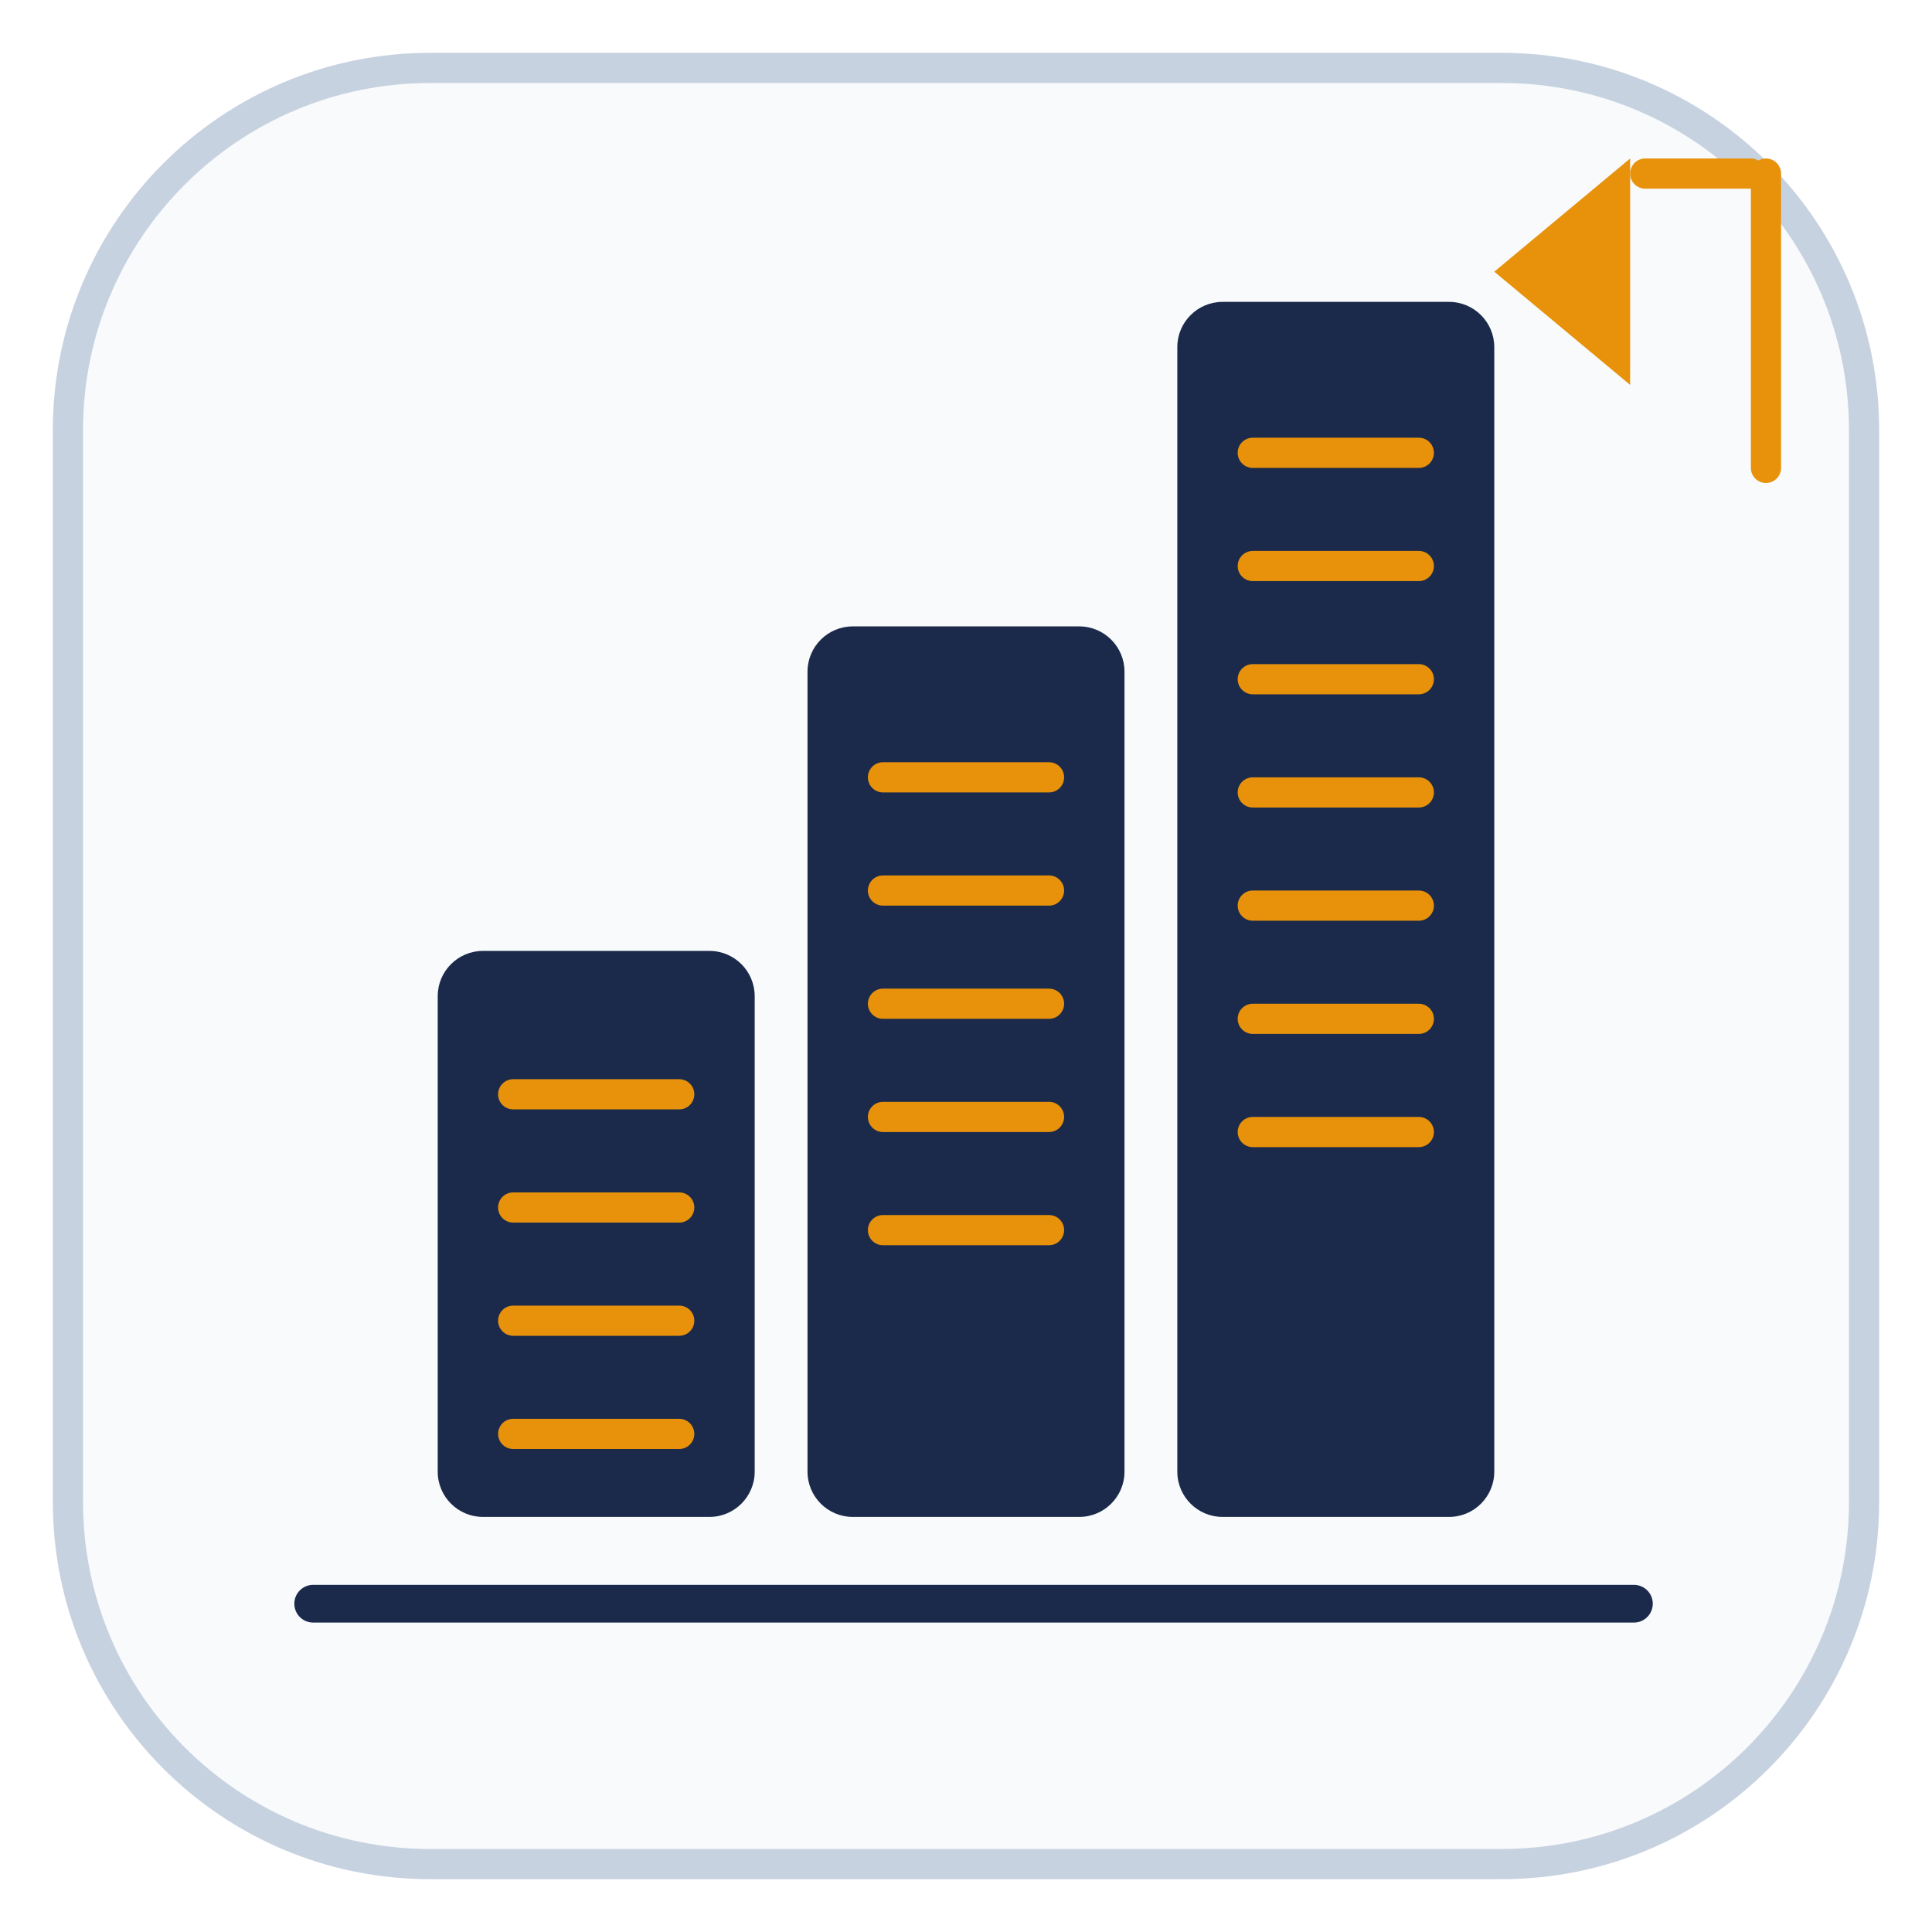
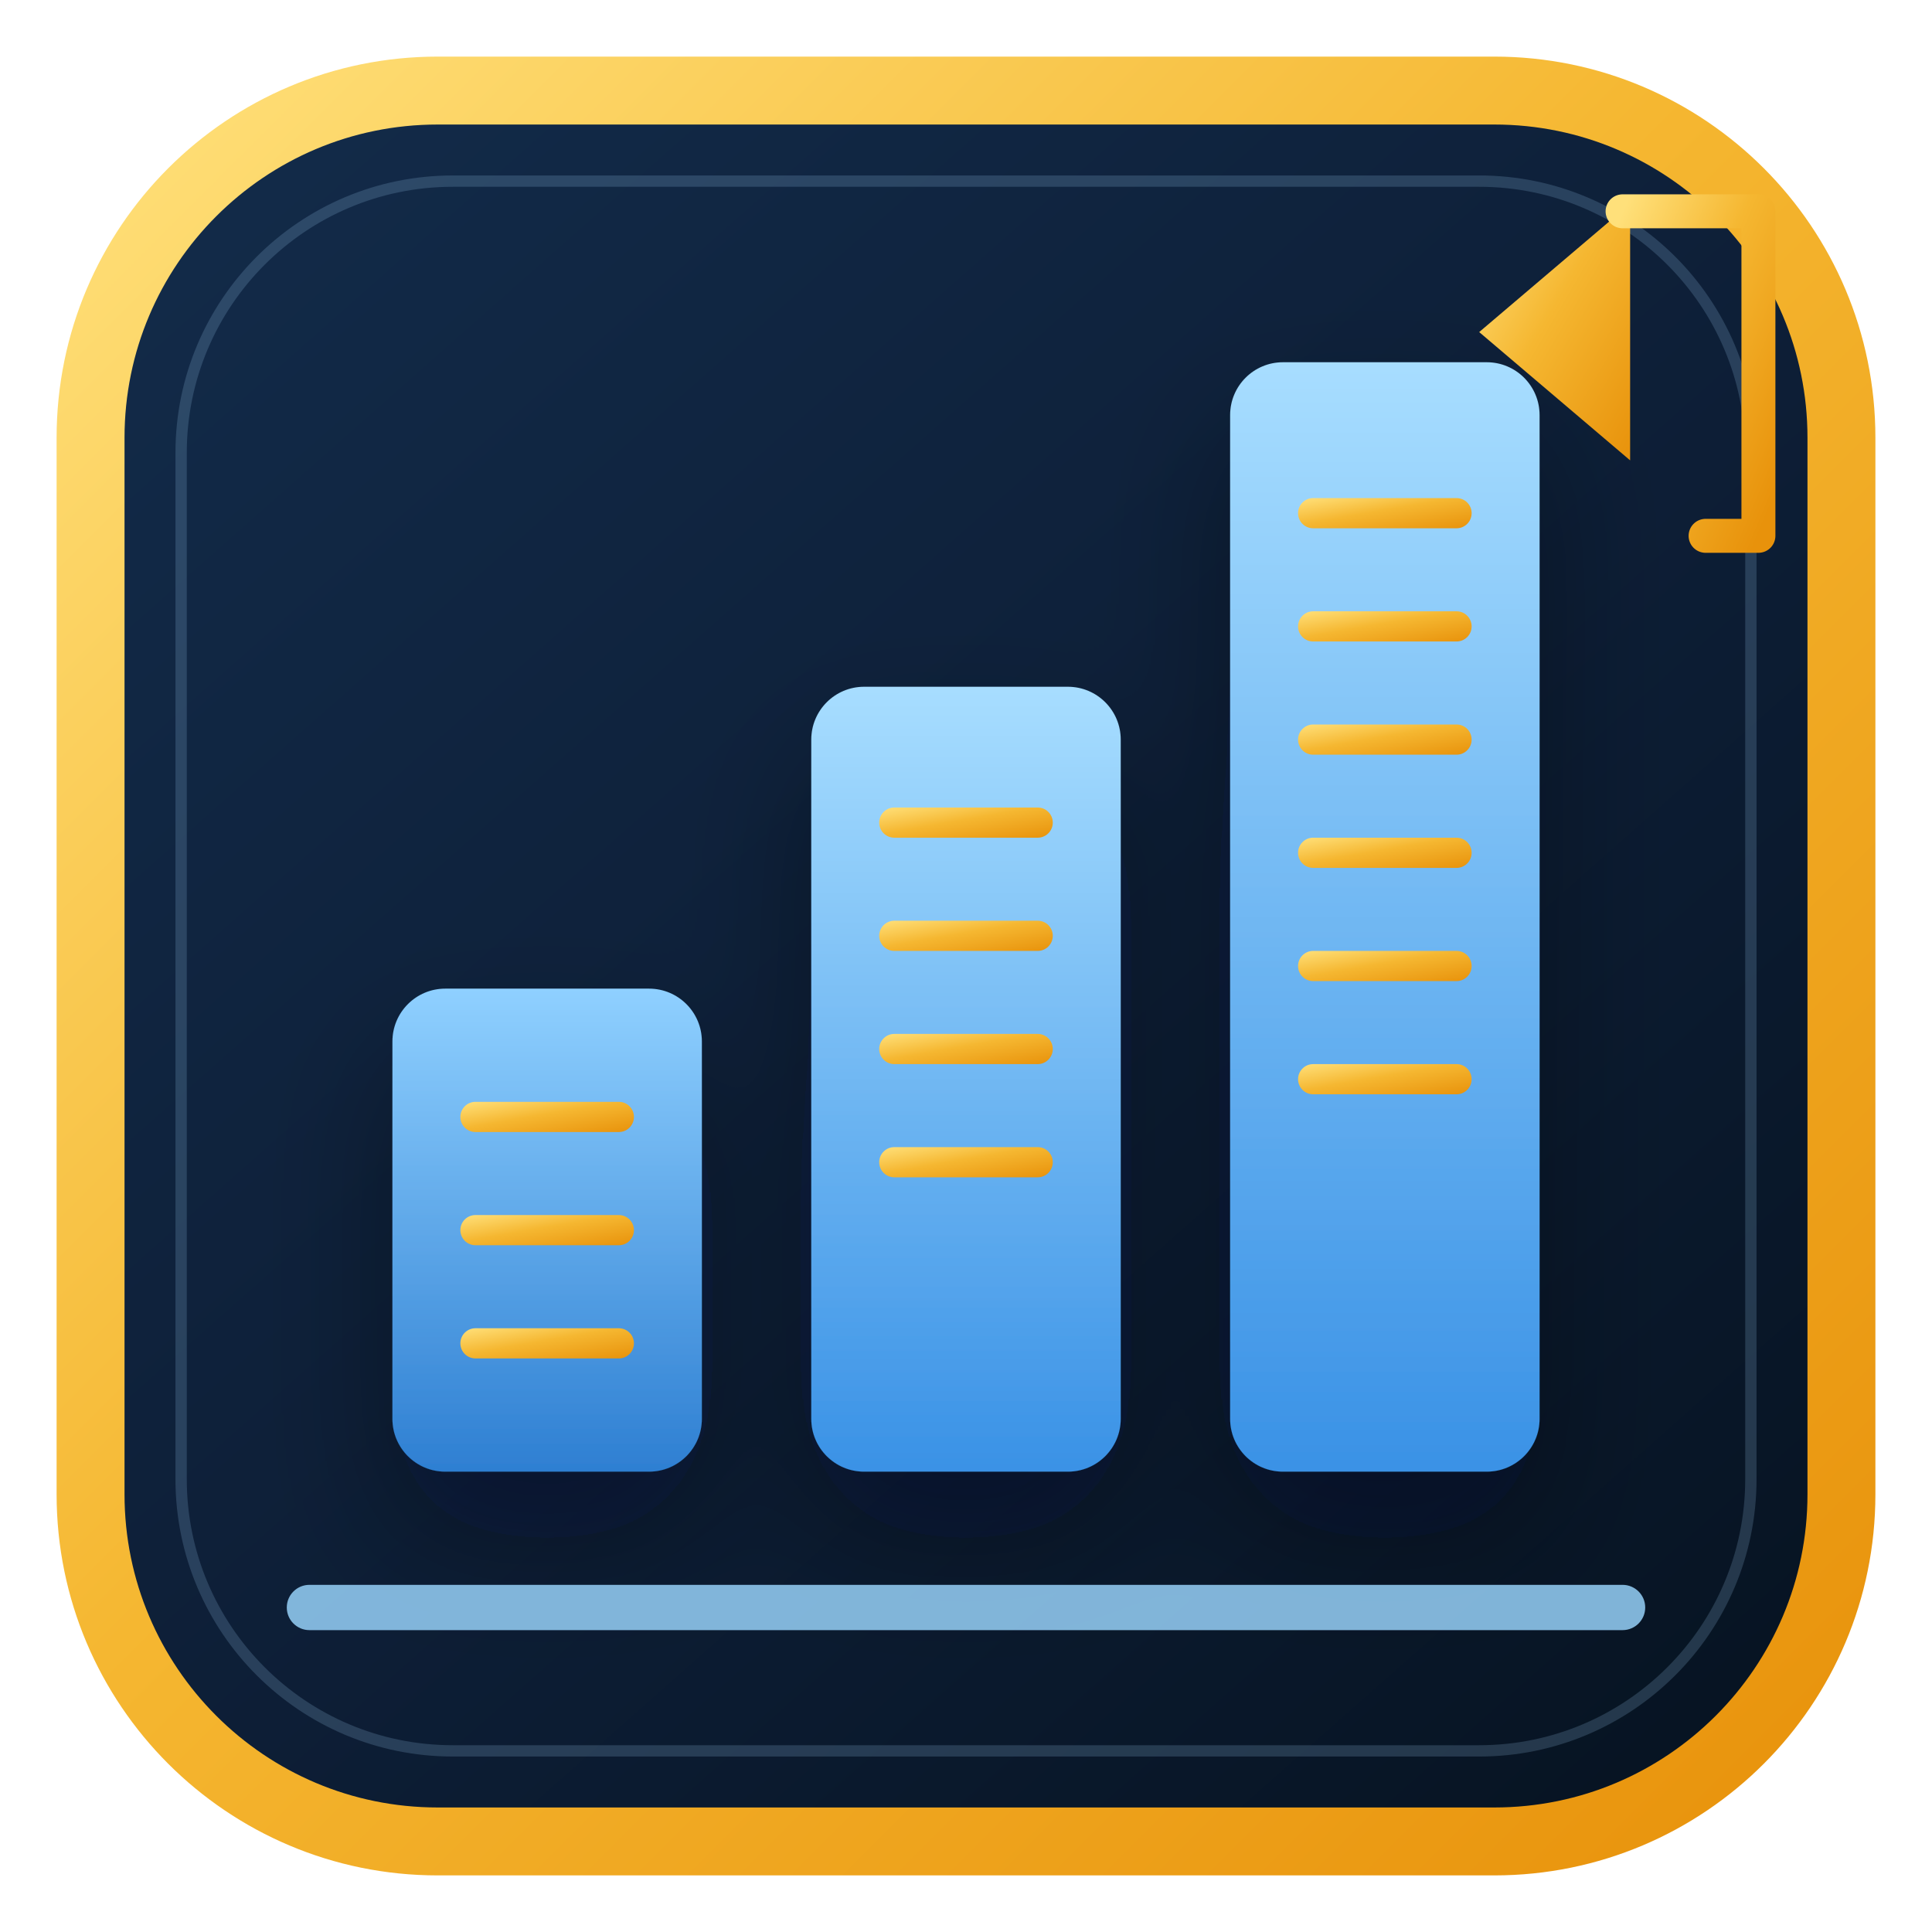
- <svg xmlns="http://www.w3.org/2000/svg" width="512" height="512" viewBox="0 0 512 512" role="img">
-   <rect x="18" y="18" width="476" height="476" rx="96" fill="#F8FAFC" stroke="#C7D2E0" stroke-width="8" />
-   <rect x="116" y="252" width="84" height="150" rx="12" fill="#1B2A4A" />
-   <rect x="214" y="166" width="84" height="236" rx="12" fill="#1B2A4A" />
-   <rect x="312" y="80" width="84" height="322" rx="12" fill="#1B2A4A" />
-   <g fill="#E8920B">
-     <rect x="132" y="286" width="52" height="8" rx="4" />
-     <rect x="132" y="316" width="52" height="8" rx="4" />
-     <rect x="132" y="346" width="52" height="8" rx="4" />
-     <rect x="132" y="376" width="52" height="8" rx="4" />
-     <rect x="230" y="202" width="52" height="8" rx="4" />
-     <rect x="230" y="232" width="52" height="8" rx="4" />
-     <rect x="230" y="262" width="52" height="8" rx="4" />
-     <rect x="230" y="292" width="52" height="8" rx="4" />
-     <rect x="230" y="322" width="52" height="8" rx="4" />
-     <rect x="328" y="116" width="52" height="8" rx="4" />
-     <rect x="328" y="146" width="52" height="8" rx="4" />
-     <rect x="328" y="176" width="52" height="8" rx="4" />
-     <rect x="328" y="206" width="52" height="8" rx="4" />
-     <rect x="328" y="236" width="52" height="8" rx="4" />
-     <rect x="328" y="266" width="52" height="8" rx="4" />
-     <rect x="328" y="296" width="52" height="8" rx="4" />
-     <polygon points="396,72 432,42 432,102" />
-     <rect x="432" y="42" width="36" height="8" rx="4" />
-     <rect x="464" y="42" width="8" height="86" rx="4" />
+ <svg xmlns="http://www.w3.org/2000/svg" width="512" height="512" viewBox="0 0 512 512" role="img" aria-labelledby="buildtrack-logo-title">
+   <defs>
+     <linearGradient id="tile" x1="72" y1="48" x2="440" y2="464" gradientUnits="userSpaceOnUse">
+       <stop offset="0" stop-color="#122A48" />
+       <stop offset="0.55" stop-color="#0D1E36" />
+       <stop offset="1" stop-color="#071423" />
+     </linearGradient>
+     <linearGradient id="barA" x1="0" y1="1" x2="0" y2="0">
+       <stop offset="0" stop-color="#2E7FD2" />
+       <stop offset="1" stop-color="#8FD0FF" />
+     </linearGradient>
+     <linearGradient id="barB" x1="0" y1="1" x2="0" y2="0">
+       <stop offset="0" stop-color="#3A92E6" />
+       <stop offset="1" stop-color="#A7DDFF" />
+     </linearGradient>
+     <linearGradient id="amber" x1="0" y1="0" x2="1" y2="1">
+       <stop offset="0" stop-color="#FFE07A" />
+       <stop offset="0.45" stop-color="#F5B731" />
+       <stop offset="1" stop-color="#E8920B" />
+     </linearGradient>
+     <filter id="shadow" x="-20%" y="-20%" width="140%" height="150%">
+       <feDropShadow dx="0" dy="18" stdDeviation="18" flood-color="#020617" flood-opacity="0.34" />
+     </filter>
+   </defs>
+   <rect x="24" y="24" width="464" height="464" rx="92" fill="url(#tile)" />
+   <rect x="24" y="24" width="464" height="464" rx="92" fill="none" stroke="url(#amber)" stroke-width="18" />
+   <rect x="48" y="48" width="416" height="416" rx="72" fill="none" stroke="#A7DDFF" stroke-opacity="0.18" stroke-width="3" />
+   <g filter="url(#shadow)">
+     <rect x="104" y="262" width="82" height="128" rx="14" fill="url(#barA)" />
+     <rect x="215" y="182" width="82" height="208" rx="14" fill="url(#barB)" />
+     <rect x="326" y="96" width="82" height="294" rx="14" fill="url(#barB)" />
  </g>
-   <rect x="78" y="420" width="360" height="10" rx="5" fill="#1B2A4A" />
+   <g fill="url(#amber)">
+     <rect x="122" y="292" width="46" height="8" rx="4" />
+     <rect x="122" y="322" width="46" height="8" rx="4" />
+     <rect x="122" y="352" width="46" height="8" rx="4" />
+     <rect x="233" y="214" width="46" height="8" rx="4" />
+     <rect x="233" y="244" width="46" height="8" rx="4" />
+     <rect x="233" y="274" width="46" height="8" rx="4" />
+     <rect x="233" y="304" width="46" height="8" rx="4" />
+     <rect x="344" y="132" width="46" height="8" rx="4" />
+     <rect x="344" y="162" width="46" height="8" rx="4" />
+     <rect x="344" y="192" width="46" height="8" rx="4" />
+     <rect x="344" y="222" width="46" height="8" rx="4" />
+     <rect x="344" y="252" width="46" height="8" rx="4" />
+     <rect x="344" y="282" width="46" height="8" rx="4" />
+   </g>
+   <path d="M392 88L432 54V122L392 88Z" fill="url(#amber)" />
+   <path d="M430 56H466M466 56V142M466 142H452" stroke="url(#amber)" stroke-width="9" stroke-linecap="round" stroke-linejoin="round" />
+   <rect x="76" y="420" width="360" height="12" rx="6" fill="#9BD7FF" opacity="0.82" />
</svg>
